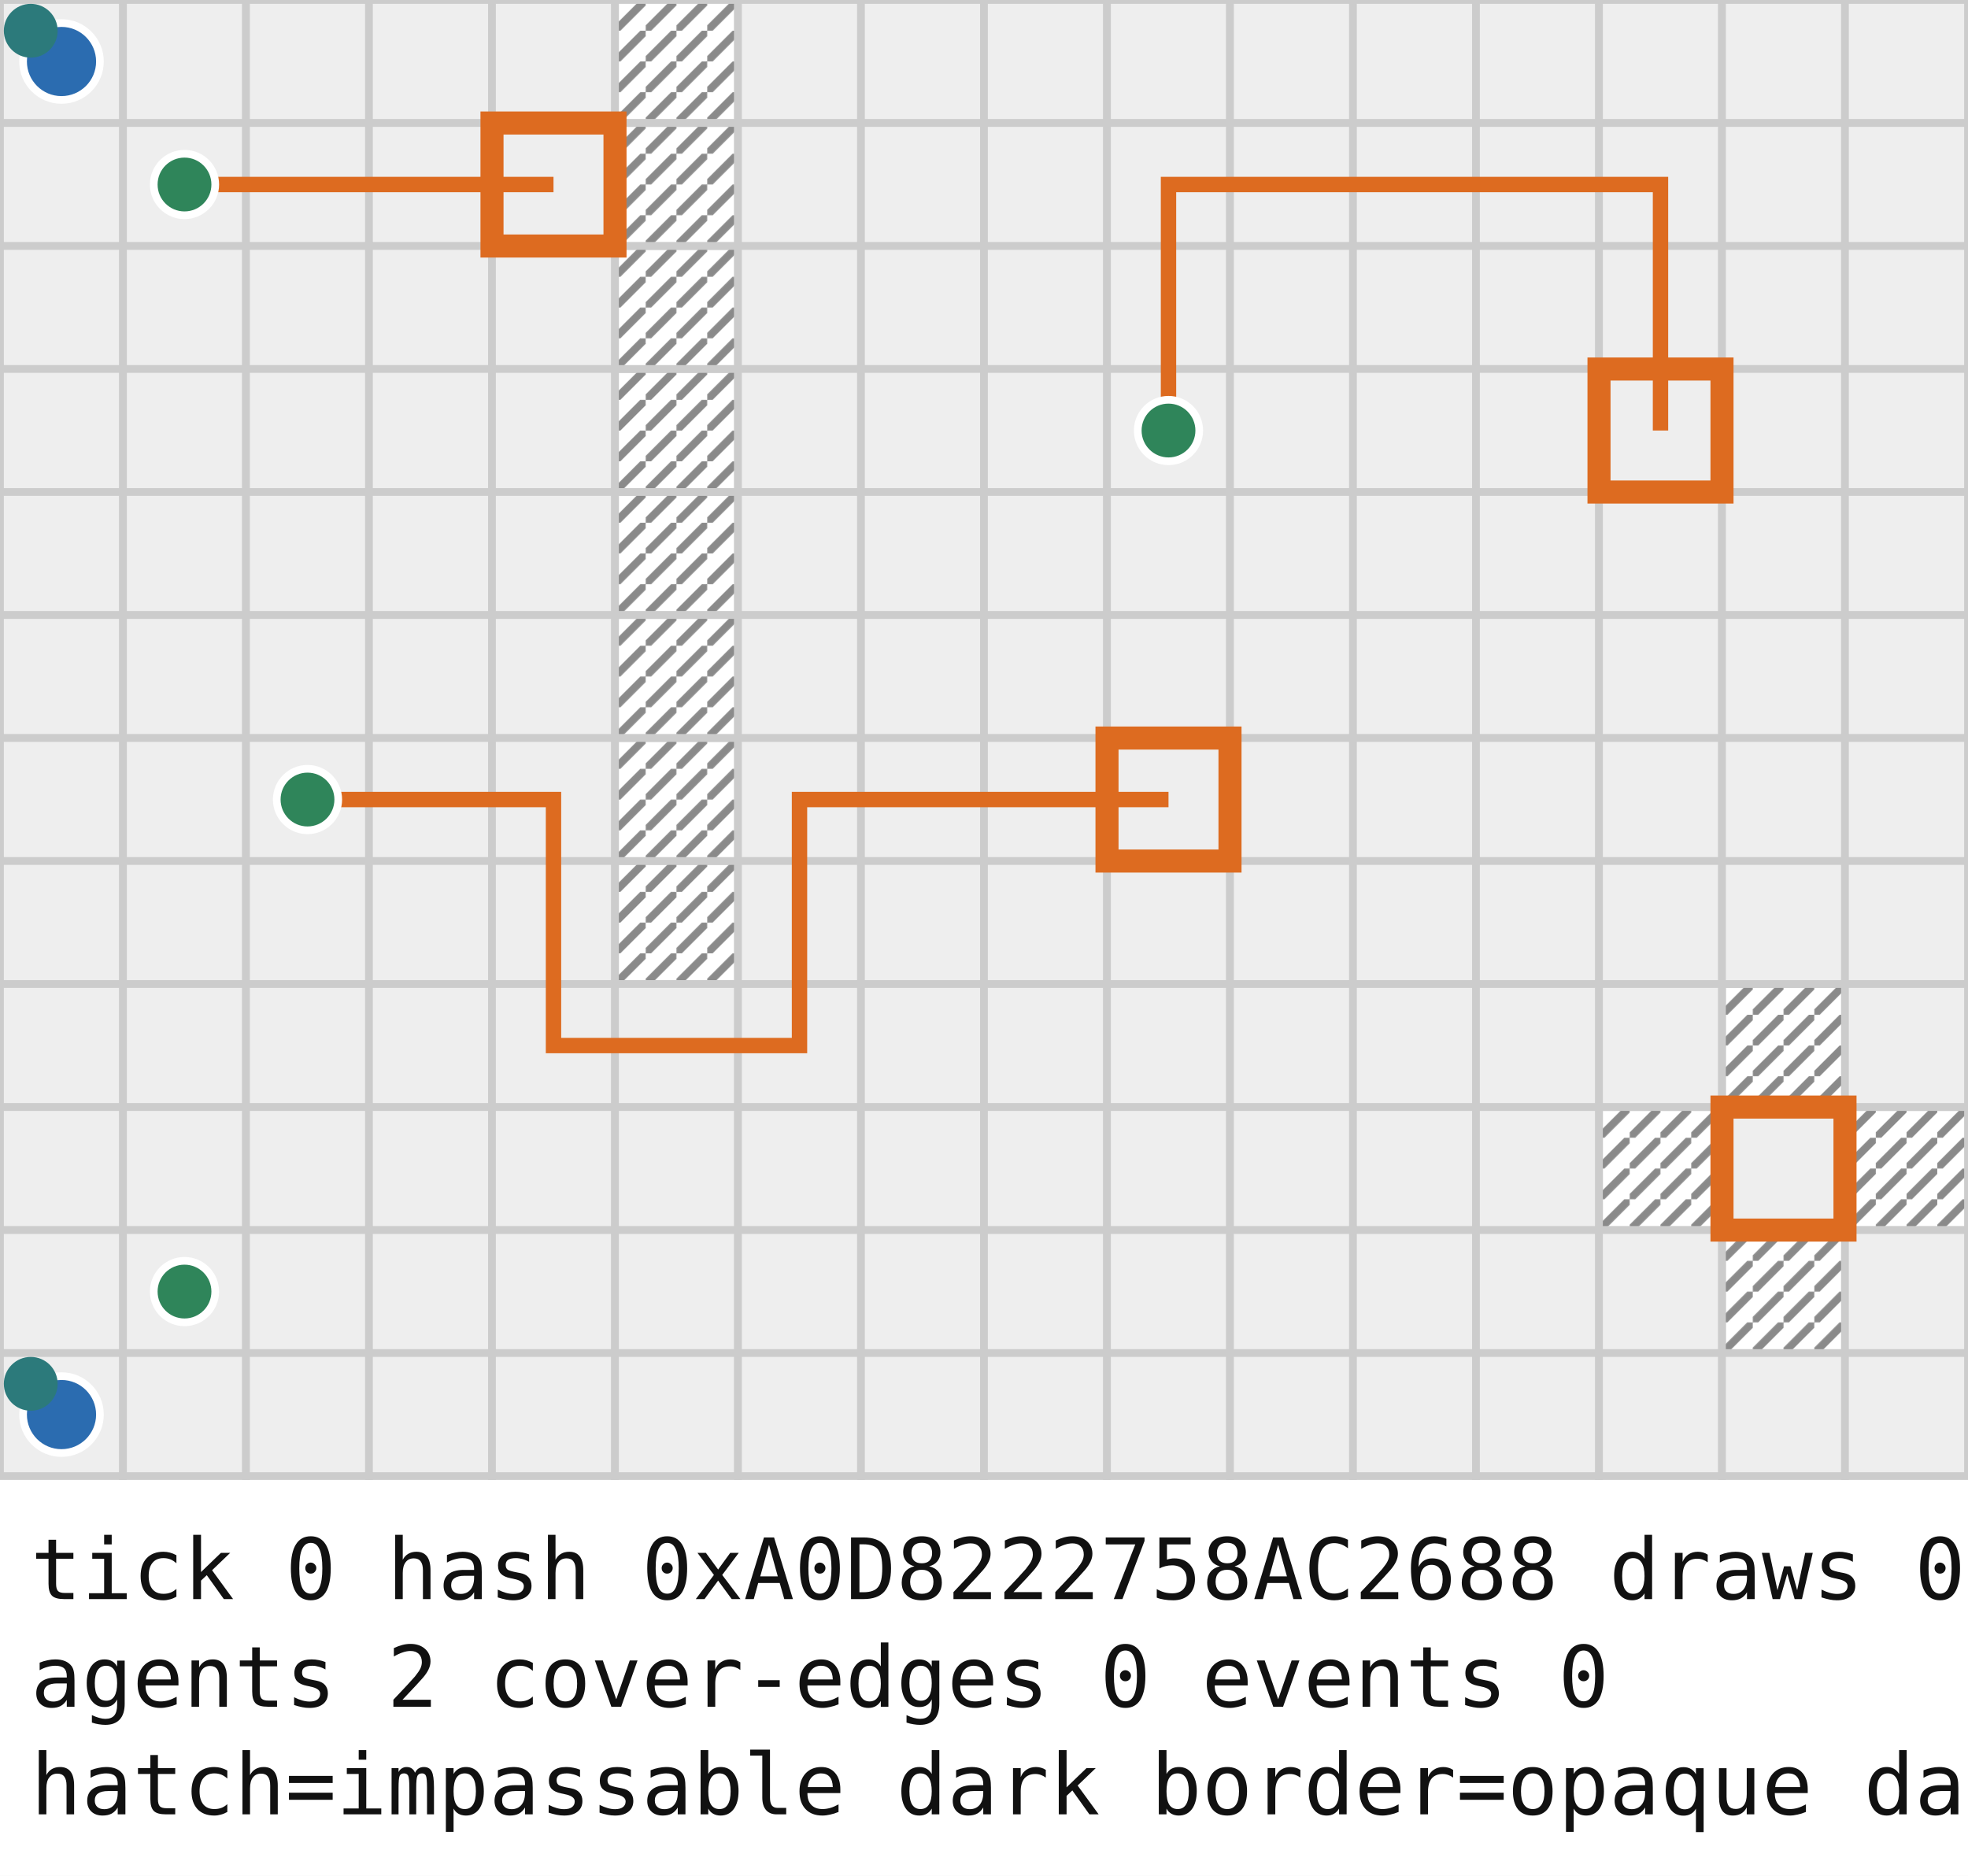
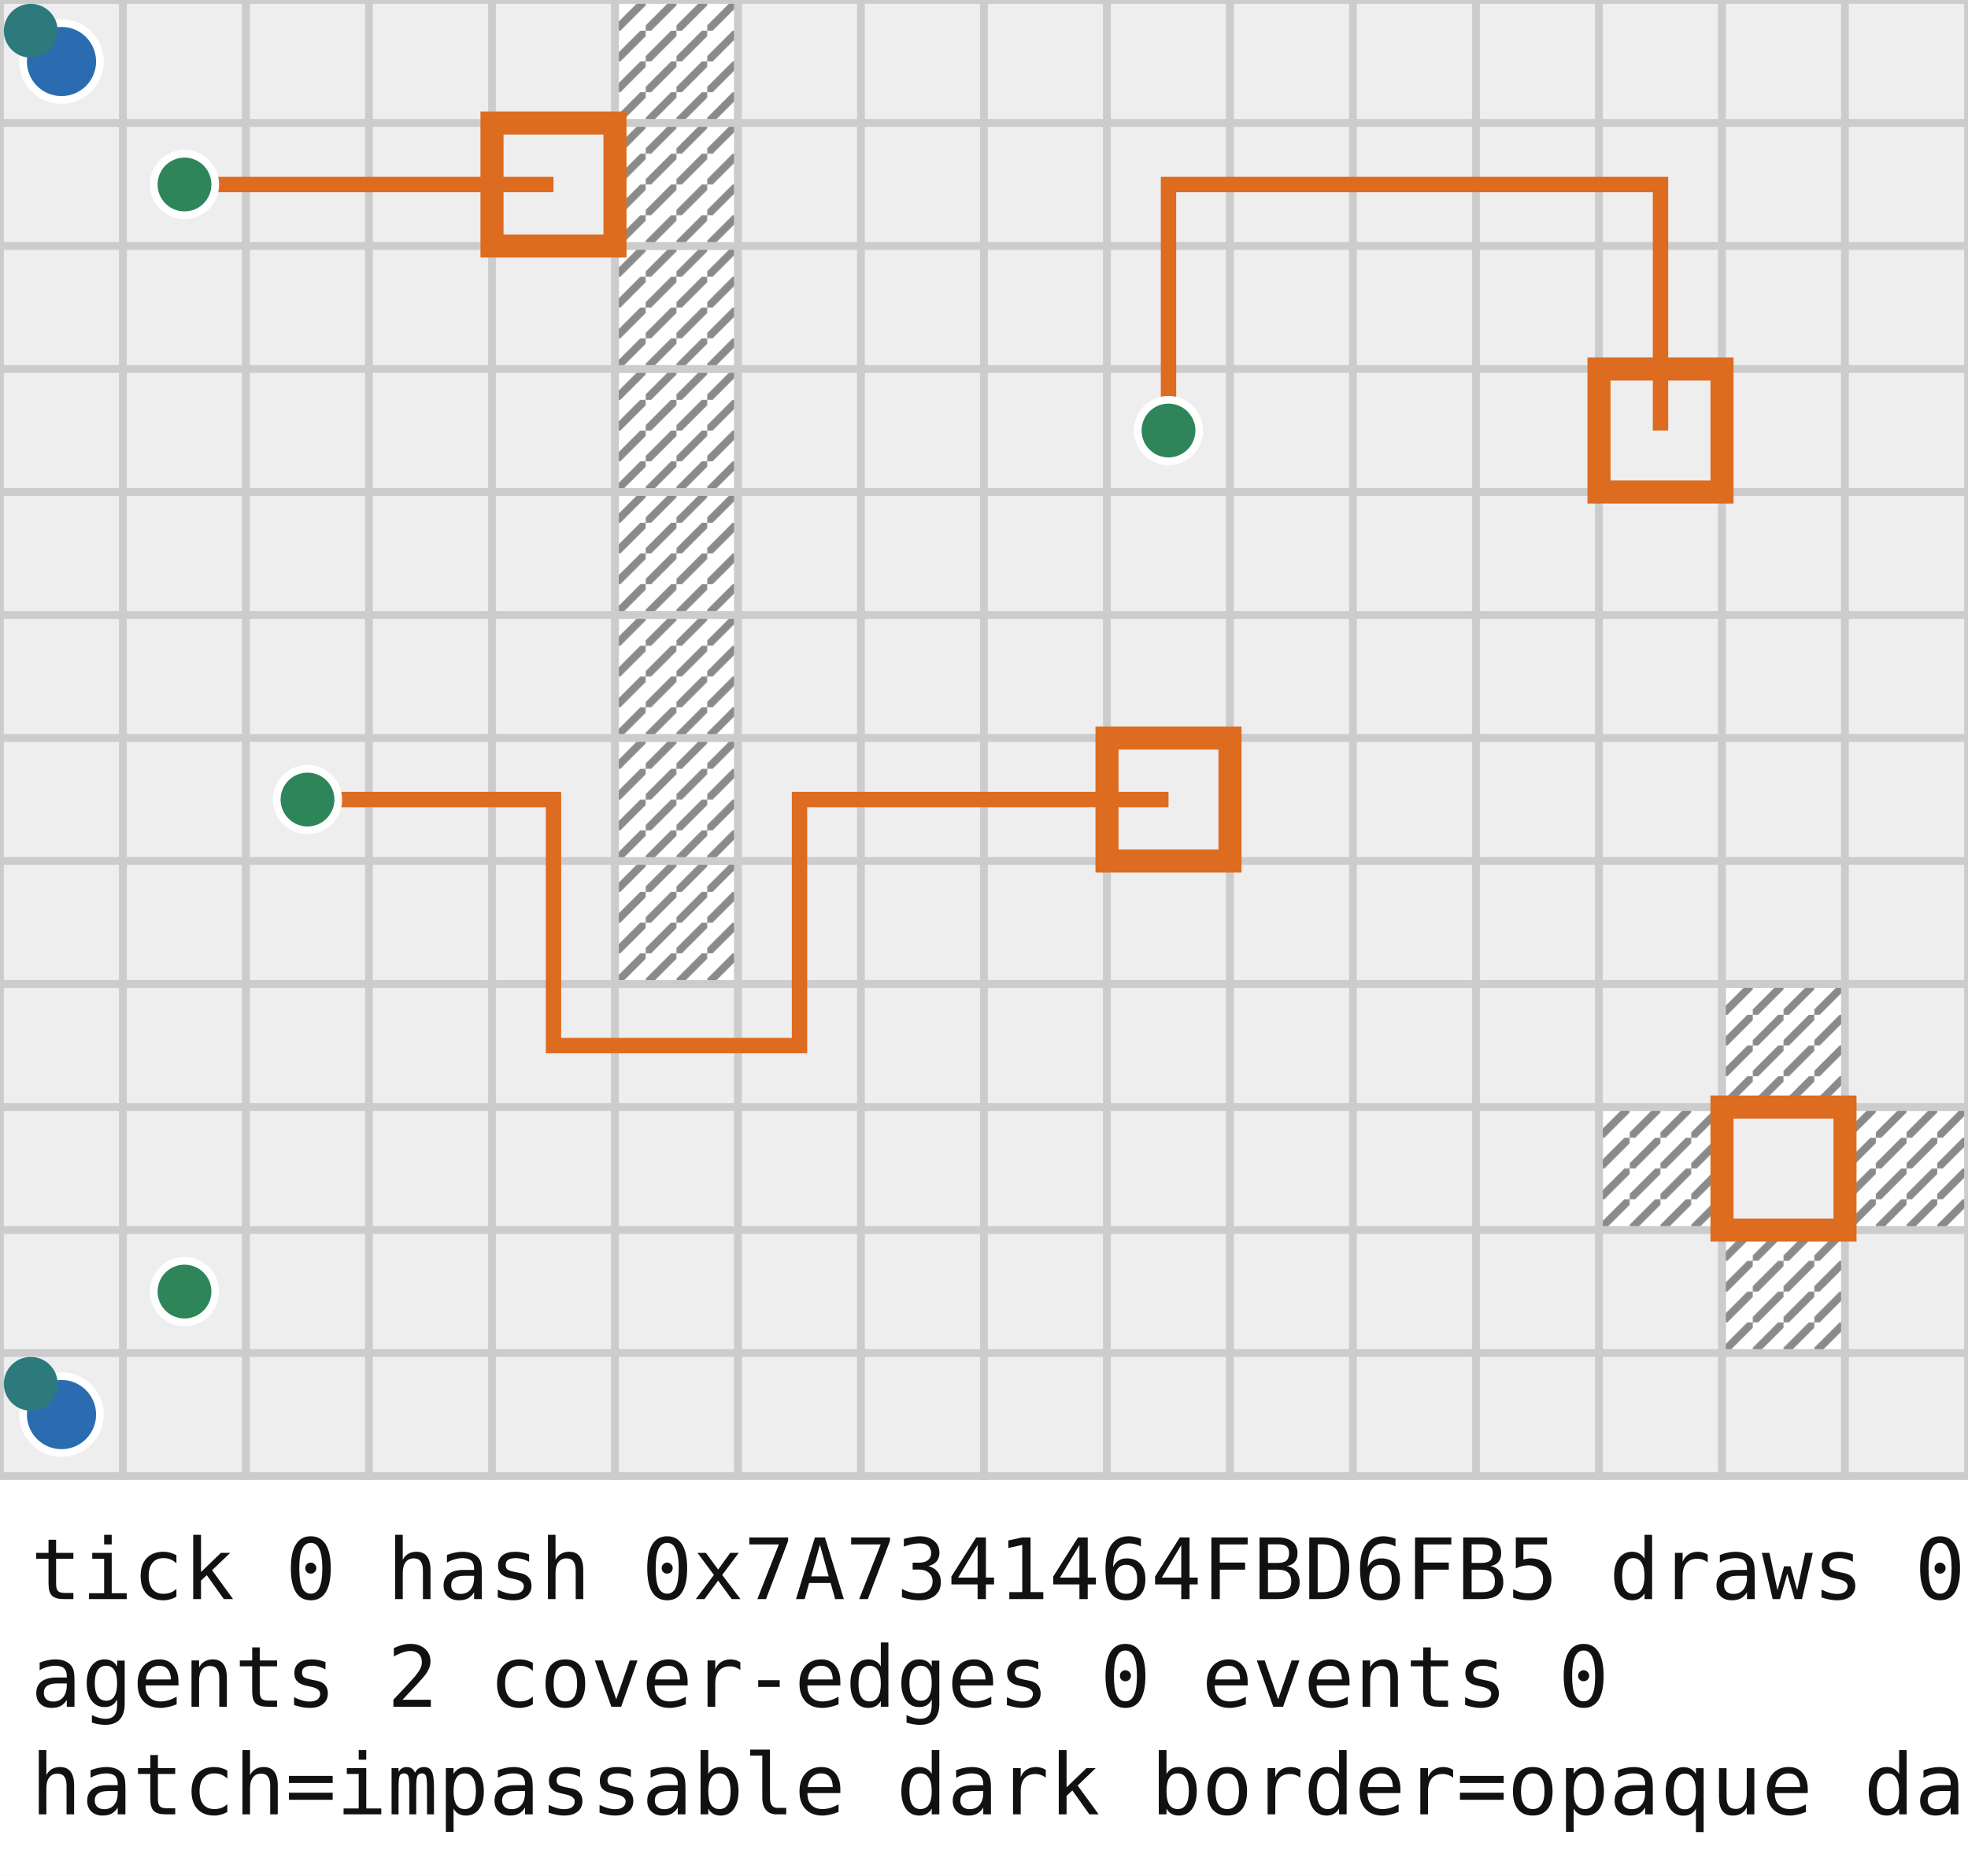
<svg xmlns="http://www.w3.org/2000/svg" width="256" height="244" viewBox="0 0 256 244">
  <defs>
    <pattern id="cw-hatch" width="4" height="4" patternUnits="userSpaceOnUse">
      <path d="M0,4 L4,0" stroke="#8a8a8a" stroke-width="1" />
    </pattern>
  </defs>
  <rect x="0" y="0" width="256" height="244" fill="#ffffff" />
  <rect x="0" y="0" width="16" height="16" fill="rgb(238,238,238)" stroke="#cccccc" stroke-width="1" />
  <rect x="16" y="0" width="16" height="16" fill="rgb(238,238,238)" stroke="#cccccc" stroke-width="1" />
  <rect x="32" y="0" width="16" height="16" fill="rgb(238,238,238)" stroke="#cccccc" stroke-width="1" />
  <rect x="48" y="0" width="16" height="16" fill="rgb(238,238,238)" stroke="#cccccc" stroke-width="1" />
  <rect x="64" y="0" width="16" height="16" fill="rgb(238,238,238)" stroke="#cccccc" stroke-width="1" />
  <rect x="80" y="0" width="16" height="16" fill="url(#cw-hatch)" stroke="#cccccc" stroke-width="1" />
  <rect x="96" y="0" width="16" height="16" fill="rgb(238,238,238)" stroke="#cccccc" stroke-width="1" />
  <rect x="112" y="0" width="16" height="16" fill="rgb(238,238,238)" stroke="#cccccc" stroke-width="1" />
  <rect x="128" y="0" width="16" height="16" fill="rgb(238,238,238)" stroke="#cccccc" stroke-width="1" />
  <rect x="144" y="0" width="16" height="16" fill="rgb(238,238,238)" stroke="#cccccc" stroke-width="1" />
  <rect x="160" y="0" width="16" height="16" fill="rgb(238,238,238)" stroke="#cccccc" stroke-width="1" />
  <rect x="176" y="0" width="16" height="16" fill="rgb(238,238,238)" stroke="#cccccc" stroke-width="1" />
  <rect x="192" y="0" width="16" height="16" fill="rgb(238,238,238)" stroke="#cccccc" stroke-width="1" />
  <rect x="208" y="0" width="16" height="16" fill="rgb(238,238,238)" stroke="#cccccc" stroke-width="1" />
  <rect x="224" y="0" width="16" height="16" fill="rgb(238,238,238)" stroke="#cccccc" stroke-width="1" />
  <rect x="240" y="0" width="16" height="16" fill="rgb(238,238,238)" stroke="#cccccc" stroke-width="1" />
  <rect x="0" y="16" width="16" height="16" fill="rgb(238,238,238)" stroke="#cccccc" stroke-width="1" />
  <rect x="16" y="16" width="16" height="16" fill="rgb(238,238,238)" stroke="#cccccc" stroke-width="1" />
  <rect x="32" y="16" width="16" height="16" fill="rgb(238,238,238)" stroke="#cccccc" stroke-width="1" />
  <rect x="48" y="16" width="16" height="16" fill="rgb(238,238,238)" stroke="#cccccc" stroke-width="1" />
  <rect x="64" y="16" width="16" height="16" fill="rgb(238,238,238)" stroke="#cccccc" stroke-width="1" />
  <rect x="80" y="16" width="16" height="16" fill="url(#cw-hatch)" stroke="#cccccc" stroke-width="1" />
  <rect x="96" y="16" width="16" height="16" fill="rgb(238,238,238)" stroke="#cccccc" stroke-width="1" />
  <rect x="112" y="16" width="16" height="16" fill="rgb(238,238,238)" stroke="#cccccc" stroke-width="1" />
  <rect x="128" y="16" width="16" height="16" fill="rgb(238,238,238)" stroke="#cccccc" stroke-width="1" />
  <rect x="144" y="16" width="16" height="16" fill="rgb(238,238,238)" stroke="#cccccc" stroke-width="1" />
  <rect x="160" y="16" width="16" height="16" fill="rgb(238,238,238)" stroke="#cccccc" stroke-width="1" />
  <rect x="176" y="16" width="16" height="16" fill="rgb(238,238,238)" stroke="#cccccc" stroke-width="1" />
  <rect x="192" y="16" width="16" height="16" fill="rgb(238,238,238)" stroke="#cccccc" stroke-width="1" />
  <rect x="208" y="16" width="16" height="16" fill="rgb(238,238,238)" stroke="#cccccc" stroke-width="1" />
  <rect x="224" y="16" width="16" height="16" fill="rgb(238,238,238)" stroke="#cccccc" stroke-width="1" />
  <rect x="240" y="16" width="16" height="16" fill="rgb(238,238,238)" stroke="#cccccc" stroke-width="1" />
  <rect x="0" y="32" width="16" height="16" fill="rgb(238,238,238)" stroke="#cccccc" stroke-width="1" />
  <rect x="16" y="32" width="16" height="16" fill="rgb(238,238,238)" stroke="#cccccc" stroke-width="1" />
  <rect x="32" y="32" width="16" height="16" fill="rgb(238,238,238)" stroke="#cccccc" stroke-width="1" />
  <rect x="48" y="32" width="16" height="16" fill="rgb(238,238,238)" stroke="#cccccc" stroke-width="1" />
  <rect x="64" y="32" width="16" height="16" fill="rgb(238,238,238)" stroke="#cccccc" stroke-width="1" />
  <rect x="80" y="32" width="16" height="16" fill="url(#cw-hatch)" stroke="#cccccc" stroke-width="1" />
  <rect x="96" y="32" width="16" height="16" fill="rgb(238,238,238)" stroke="#cccccc" stroke-width="1" />
  <rect x="112" y="32" width="16" height="16" fill="rgb(238,238,238)" stroke="#cccccc" stroke-width="1" />
  <rect x="128" y="32" width="16" height="16" fill="rgb(238,238,238)" stroke="#cccccc" stroke-width="1" />
  <rect x="144" y="32" width="16" height="16" fill="rgb(238,238,238)" stroke="#cccccc" stroke-width="1" />
  <rect x="160" y="32" width="16" height="16" fill="rgb(238,238,238)" stroke="#cccccc" stroke-width="1" />
  <rect x="176" y="32" width="16" height="16" fill="rgb(238,238,238)" stroke="#cccccc" stroke-width="1" />
  <rect x="192" y="32" width="16" height="16" fill="rgb(238,238,238)" stroke="#cccccc" stroke-width="1" />
  <rect x="208" y="32" width="16" height="16" fill="rgb(238,238,238)" stroke="#cccccc" stroke-width="1" />
  <rect x="224" y="32" width="16" height="16" fill="rgb(238,238,238)" stroke="#cccccc" stroke-width="1" />
  <rect x="240" y="32" width="16" height="16" fill="rgb(238,238,238)" stroke="#cccccc" stroke-width="1" />
  <rect x="0" y="48" width="16" height="16" fill="rgb(238,238,238)" stroke="#cccccc" stroke-width="1" />
  <rect x="16" y="48" width="16" height="16" fill="rgb(238,238,238)" stroke="#cccccc" stroke-width="1" />
  <rect x="32" y="48" width="16" height="16" fill="rgb(238,238,238)" stroke="#cccccc" stroke-width="1" />
  <rect x="48" y="48" width="16" height="16" fill="rgb(238,238,238)" stroke="#cccccc" stroke-width="1" />
  <rect x="64" y="48" width="16" height="16" fill="rgb(238,238,238)" stroke="#cccccc" stroke-width="1" />
  <rect x="80" y="48" width="16" height="16" fill="url(#cw-hatch)" stroke="#cccccc" stroke-width="1" />
  <rect x="96" y="48" width="16" height="16" fill="rgb(238,238,238)" stroke="#cccccc" stroke-width="1" />
  <rect x="112" y="48" width="16" height="16" fill="rgb(238,238,238)" stroke="#cccccc" stroke-width="1" />
  <rect x="128" y="48" width="16" height="16" fill="rgb(238,238,238)" stroke="#cccccc" stroke-width="1" />
  <rect x="144" y="48" width="16" height="16" fill="rgb(238,238,238)" stroke="#cccccc" stroke-width="1" />
  <rect x="160" y="48" width="16" height="16" fill="rgb(238,238,238)" stroke="#cccccc" stroke-width="1" />
  <rect x="176" y="48" width="16" height="16" fill="rgb(238,238,238)" stroke="#cccccc" stroke-width="1" />
  <rect x="192" y="48" width="16" height="16" fill="rgb(238,238,238)" stroke="#cccccc" stroke-width="1" />
  <rect x="208" y="48" width="16" height="16" fill="rgb(238,238,238)" stroke="#cccccc" stroke-width="1" />
  <rect x="224" y="48" width="16" height="16" fill="rgb(238,238,238)" stroke="#cccccc" stroke-width="1" />
  <rect x="240" y="48" width="16" height="16" fill="rgb(238,238,238)" stroke="#cccccc" stroke-width="1" />
  <rect x="0" y="64" width="16" height="16" fill="rgb(238,238,238)" stroke="#cccccc" stroke-width="1" />
  <rect x="16" y="64" width="16" height="16" fill="rgb(238,238,238)" stroke="#cccccc" stroke-width="1" />
  <rect x="32" y="64" width="16" height="16" fill="rgb(238,238,238)" stroke="#cccccc" stroke-width="1" />
  <rect x="48" y="64" width="16" height="16" fill="rgb(238,238,238)" stroke="#cccccc" stroke-width="1" />
  <rect x="64" y="64" width="16" height="16" fill="rgb(238,238,238)" stroke="#cccccc" stroke-width="1" />
  <rect x="80" y="64" width="16" height="16" fill="url(#cw-hatch)" stroke="#cccccc" stroke-width="1" />
  <rect x="96" y="64" width="16" height="16" fill="rgb(238,238,238)" stroke="#cccccc" stroke-width="1" />
  <rect x="112" y="64" width="16" height="16" fill="rgb(238,238,238)" stroke="#cccccc" stroke-width="1" />
  <rect x="128" y="64" width="16" height="16" fill="rgb(238,238,238)" stroke="#cccccc" stroke-width="1" />
  <rect x="144" y="64" width="16" height="16" fill="rgb(238,238,238)" stroke="#cccccc" stroke-width="1" />
  <rect x="160" y="64" width="16" height="16" fill="rgb(238,238,238)" stroke="#cccccc" stroke-width="1" />
  <rect x="176" y="64" width="16" height="16" fill="rgb(238,238,238)" stroke="#cccccc" stroke-width="1" />
  <rect x="192" y="64" width="16" height="16" fill="rgb(238,238,238)" stroke="#cccccc" stroke-width="1" />
  <rect x="208" y="64" width="16" height="16" fill="rgb(238,238,238)" stroke="#cccccc" stroke-width="1" />
  <rect x="224" y="64" width="16" height="16" fill="rgb(238,238,238)" stroke="#cccccc" stroke-width="1" />
  <rect x="240" y="64" width="16" height="16" fill="rgb(238,238,238)" stroke="#cccccc" stroke-width="1" />
  <rect x="0" y="80" width="16" height="16" fill="rgb(238,238,238)" stroke="#cccccc" stroke-width="1" />
  <rect x="16" y="80" width="16" height="16" fill="rgb(238,238,238)" stroke="#cccccc" stroke-width="1" />
  <rect x="32" y="80" width="16" height="16" fill="rgb(238,238,238)" stroke="#cccccc" stroke-width="1" />
  <rect x="48" y="80" width="16" height="16" fill="rgb(238,238,238)" stroke="#cccccc" stroke-width="1" />
  <rect x="64" y="80" width="16" height="16" fill="rgb(238,238,238)" stroke="#cccccc" stroke-width="1" />
  <rect x="80" y="80" width="16" height="16" fill="url(#cw-hatch)" stroke="#cccccc" stroke-width="1" />
  <rect x="96" y="80" width="16" height="16" fill="rgb(238,238,238)" stroke="#cccccc" stroke-width="1" />
  <rect x="112" y="80" width="16" height="16" fill="rgb(238,238,238)" stroke="#cccccc" stroke-width="1" />
  <rect x="128" y="80" width="16" height="16" fill="rgb(238,238,238)" stroke="#cccccc" stroke-width="1" />
  <rect x="144" y="80" width="16" height="16" fill="rgb(238,238,238)" stroke="#cccccc" stroke-width="1" />
  <rect x="160" y="80" width="16" height="16" fill="rgb(238,238,238)" stroke="#cccccc" stroke-width="1" />
  <rect x="176" y="80" width="16" height="16" fill="rgb(238,238,238)" stroke="#cccccc" stroke-width="1" />
  <rect x="192" y="80" width="16" height="16" fill="rgb(238,238,238)" stroke="#cccccc" stroke-width="1" />
  <rect x="208" y="80" width="16" height="16" fill="rgb(238,238,238)" stroke="#cccccc" stroke-width="1" />
  <rect x="224" y="80" width="16" height="16" fill="rgb(238,238,238)" stroke="#cccccc" stroke-width="1" />
  <rect x="240" y="80" width="16" height="16" fill="rgb(238,238,238)" stroke="#cccccc" stroke-width="1" />
  <rect x="0" y="96" width="16" height="16" fill="rgb(238,238,238)" stroke="#cccccc" stroke-width="1" />
  <rect x="16" y="96" width="16" height="16" fill="rgb(238,238,238)" stroke="#cccccc" stroke-width="1" />
  <rect x="32" y="96" width="16" height="16" fill="rgb(238,238,238)" stroke="#cccccc" stroke-width="1" />
  <rect x="48" y="96" width="16" height="16" fill="rgb(238,238,238)" stroke="#cccccc" stroke-width="1" />
  <rect x="64" y="96" width="16" height="16" fill="rgb(238,238,238)" stroke="#cccccc" stroke-width="1" />
  <rect x="80" y="96" width="16" height="16" fill="url(#cw-hatch)" stroke="#cccccc" stroke-width="1" />
  <rect x="96" y="96" width="16" height="16" fill="rgb(238,238,238)" stroke="#cccccc" stroke-width="1" />
  <rect x="112" y="96" width="16" height="16" fill="rgb(238,238,238)" stroke="#cccccc" stroke-width="1" />
  <rect x="128" y="96" width="16" height="16" fill="rgb(238,238,238)" stroke="#cccccc" stroke-width="1" />
  <rect x="144" y="96" width="16" height="16" fill="rgb(238,238,238)" stroke="#cccccc" stroke-width="1" />
  <rect x="160" y="96" width="16" height="16" fill="rgb(238,238,238)" stroke="#cccccc" stroke-width="1" />
  <rect x="176" y="96" width="16" height="16" fill="rgb(238,238,238)" stroke="#cccccc" stroke-width="1" />
  <rect x="192" y="96" width="16" height="16" fill="rgb(238,238,238)" stroke="#cccccc" stroke-width="1" />
  <rect x="208" y="96" width="16" height="16" fill="rgb(238,238,238)" stroke="#cccccc" stroke-width="1" />
  <rect x="224" y="96" width="16" height="16" fill="rgb(238,238,238)" stroke="#cccccc" stroke-width="1" />
  <rect x="240" y="96" width="16" height="16" fill="rgb(238,238,238)" stroke="#cccccc" stroke-width="1" />
  <rect x="0" y="112" width="16" height="16" fill="rgb(238,238,238)" stroke="#cccccc" stroke-width="1" />
  <rect x="16" y="112" width="16" height="16" fill="rgb(238,238,238)" stroke="#cccccc" stroke-width="1" />
  <rect x="32" y="112" width="16" height="16" fill="rgb(238,238,238)" stroke="#cccccc" stroke-width="1" />
  <rect x="48" y="112" width="16" height="16" fill="rgb(238,238,238)" stroke="#cccccc" stroke-width="1" />
  <rect x="64" y="112" width="16" height="16" fill="rgb(238,238,238)" stroke="#cccccc" stroke-width="1" />
  <rect x="80" y="112" width="16" height="16" fill="url(#cw-hatch)" stroke="#cccccc" stroke-width="1" />
  <rect x="96" y="112" width="16" height="16" fill="rgb(238,238,238)" stroke="#cccccc" stroke-width="1" />
  <rect x="112" y="112" width="16" height="16" fill="rgb(238,238,238)" stroke="#cccccc" stroke-width="1" />
  <rect x="128" y="112" width="16" height="16" fill="rgb(238,238,238)" stroke="#cccccc" stroke-width="1" />
  <rect x="144" y="112" width="16" height="16" fill="rgb(238,238,238)" stroke="#cccccc" stroke-width="1" />
  <rect x="160" y="112" width="16" height="16" fill="rgb(238,238,238)" stroke="#cccccc" stroke-width="1" />
  <rect x="176" y="112" width="16" height="16" fill="rgb(238,238,238)" stroke="#cccccc" stroke-width="1" />
  <rect x="192" y="112" width="16" height="16" fill="rgb(238,238,238)" stroke="#cccccc" stroke-width="1" />
  <rect x="208" y="112" width="16" height="16" fill="rgb(238,238,238)" stroke="#cccccc" stroke-width="1" />
  <rect x="224" y="112" width="16" height="16" fill="rgb(238,238,238)" stroke="#cccccc" stroke-width="1" />
  <rect x="240" y="112" width="16" height="16" fill="rgb(238,238,238)" stroke="#cccccc" stroke-width="1" />
  <rect x="0" y="128" width="16" height="16" fill="rgb(238,238,238)" stroke="#cccccc" stroke-width="1" />
  <rect x="16" y="128" width="16" height="16" fill="rgb(238,238,238)" stroke="#cccccc" stroke-width="1" />
  <rect x="32" y="128" width="16" height="16" fill="rgb(238,238,238)" stroke="#cccccc" stroke-width="1" />
  <rect x="48" y="128" width="16" height="16" fill="rgb(238,238,238)" stroke="#cccccc" stroke-width="1" />
  <rect x="64" y="128" width="16" height="16" fill="rgb(238,238,238)" stroke="#cccccc" stroke-width="1" />
  <rect x="80" y="128" width="16" height="16" fill="rgb(238,238,238)" stroke="#cccccc" stroke-width="1" />
  <rect x="96" y="128" width="16" height="16" fill="rgb(238,238,238)" stroke="#cccccc" stroke-width="1" />
  <rect x="112" y="128" width="16" height="16" fill="rgb(238,238,238)" stroke="#cccccc" stroke-width="1" />
  <rect x="128" y="128" width="16" height="16" fill="rgb(238,238,238)" stroke="#cccccc" stroke-width="1" />
  <rect x="144" y="128" width="16" height="16" fill="rgb(238,238,238)" stroke="#cccccc" stroke-width="1" />
  <rect x="160" y="128" width="16" height="16" fill="rgb(238,238,238)" stroke="#cccccc" stroke-width="1" />
  <rect x="176" y="128" width="16" height="16" fill="rgb(238,238,238)" stroke="#cccccc" stroke-width="1" />
  <rect x="192" y="128" width="16" height="16" fill="rgb(238,238,238)" stroke="#cccccc" stroke-width="1" />
  <rect x="208" y="128" width="16" height="16" fill="rgb(238,238,238)" stroke="#cccccc" stroke-width="1" />
  <rect x="224" y="128" width="16" height="16" fill="url(#cw-hatch)" stroke="#cccccc" stroke-width="1" />
  <rect x="240" y="128" width="16" height="16" fill="rgb(238,238,238)" stroke="#cccccc" stroke-width="1" />
  <rect x="0" y="144" width="16" height="16" fill="rgb(238,238,238)" stroke="#cccccc" stroke-width="1" />
  <rect x="16" y="144" width="16" height="16" fill="rgb(238,238,238)" stroke="#cccccc" stroke-width="1" />
  <rect x="32" y="144" width="16" height="16" fill="rgb(238,238,238)" stroke="#cccccc" stroke-width="1" />
  <rect x="48" y="144" width="16" height="16" fill="rgb(238,238,238)" stroke="#cccccc" stroke-width="1" />
  <rect x="64" y="144" width="16" height="16" fill="rgb(238,238,238)" stroke="#cccccc" stroke-width="1" />
  <rect x="80" y="144" width="16" height="16" fill="rgb(238,238,238)" stroke="#cccccc" stroke-width="1" />
  <rect x="96" y="144" width="16" height="16" fill="rgb(238,238,238)" stroke="#cccccc" stroke-width="1" />
  <rect x="112" y="144" width="16" height="16" fill="rgb(238,238,238)" stroke="#cccccc" stroke-width="1" />
  <rect x="128" y="144" width="16" height="16" fill="rgb(238,238,238)" stroke="#cccccc" stroke-width="1" />
  <rect x="144" y="144" width="16" height="16" fill="rgb(238,238,238)" stroke="#cccccc" stroke-width="1" />
  <rect x="160" y="144" width="16" height="16" fill="rgb(238,238,238)" stroke="#cccccc" stroke-width="1" />
  <rect x="176" y="144" width="16" height="16" fill="rgb(238,238,238)" stroke="#cccccc" stroke-width="1" />
  <rect x="192" y="144" width="16" height="16" fill="rgb(238,238,238)" stroke="#cccccc" stroke-width="1" />
  <rect x="208" y="144" width="16" height="16" fill="url(#cw-hatch)" stroke="#cccccc" stroke-width="1" />
  <rect x="224" y="144" width="16" height="16" fill="rgb(238,238,238)" stroke="#cccccc" stroke-width="1" />
  <rect x="240" y="144" width="16" height="16" fill="url(#cw-hatch)" stroke="#cccccc" stroke-width="1" />
  <rect x="0" y="160" width="16" height="16" fill="rgb(238,238,238)" stroke="#cccccc" stroke-width="1" />
  <rect x="16" y="160" width="16" height="16" fill="rgb(238,238,238)" stroke="#cccccc" stroke-width="1" />
  <rect x="32" y="160" width="16" height="16" fill="rgb(238,238,238)" stroke="#cccccc" stroke-width="1" />
  <rect x="48" y="160" width="16" height="16" fill="rgb(238,238,238)" stroke="#cccccc" stroke-width="1" />
  <rect x="64" y="160" width="16" height="16" fill="rgb(238,238,238)" stroke="#cccccc" stroke-width="1" />
  <rect x="80" y="160" width="16" height="16" fill="rgb(238,238,238)" stroke="#cccccc" stroke-width="1" />
  <rect x="96" y="160" width="16" height="16" fill="rgb(238,238,238)" stroke="#cccccc" stroke-width="1" />
  <rect x="112" y="160" width="16" height="16" fill="rgb(238,238,238)" stroke="#cccccc" stroke-width="1" />
  <rect x="128" y="160" width="16" height="16" fill="rgb(238,238,238)" stroke="#cccccc" stroke-width="1" />
  <rect x="144" y="160" width="16" height="16" fill="rgb(238,238,238)" stroke="#cccccc" stroke-width="1" />
  <rect x="160" y="160" width="16" height="16" fill="rgb(238,238,238)" stroke="#cccccc" stroke-width="1" />
  <rect x="176" y="160" width="16" height="16" fill="rgb(238,238,238)" stroke="#cccccc" stroke-width="1" />
  <rect x="192" y="160" width="16" height="16" fill="rgb(238,238,238)" stroke="#cccccc" stroke-width="1" />
  <rect x="208" y="160" width="16" height="16" fill="rgb(238,238,238)" stroke="#cccccc" stroke-width="1" />
  <rect x="224" y="160" width="16" height="16" fill="url(#cw-hatch)" stroke="#cccccc" stroke-width="1" />
  <rect x="240" y="160" width="16" height="16" fill="rgb(238,238,238)" stroke="#cccccc" stroke-width="1" />
  <rect x="0" y="176" width="16" height="16" fill="rgb(238,238,238)" stroke="#cccccc" stroke-width="1" />
  <rect x="16" y="176" width="16" height="16" fill="rgb(238,238,238)" stroke="#cccccc" stroke-width="1" />
  <rect x="32" y="176" width="16" height="16" fill="rgb(238,238,238)" stroke="#cccccc" stroke-width="1" />
  <rect x="48" y="176" width="16" height="16" fill="rgb(238,238,238)" stroke="#cccccc" stroke-width="1" />
  <rect x="64" y="176" width="16" height="16" fill="rgb(238,238,238)" stroke="#cccccc" stroke-width="1" />
  <rect x="80" y="176" width="16" height="16" fill="rgb(238,238,238)" stroke="#cccccc" stroke-width="1" />
  <rect x="96" y="176" width="16" height="16" fill="rgb(238,238,238)" stroke="#cccccc" stroke-width="1" />
  <rect x="112" y="176" width="16" height="16" fill="rgb(238,238,238)" stroke="#cccccc" stroke-width="1" />
  <rect x="128" y="176" width="16" height="16" fill="rgb(238,238,238)" stroke="#cccccc" stroke-width="1" />
  <rect x="144" y="176" width="16" height="16" fill="rgb(238,238,238)" stroke="#cccccc" stroke-width="1" />
  <rect x="160" y="176" width="16" height="16" fill="rgb(238,238,238)" stroke="#cccccc" stroke-width="1" />
  <rect x="176" y="176" width="16" height="16" fill="rgb(238,238,238)" stroke="#cccccc" stroke-width="1" />
  <rect x="192" y="176" width="16" height="16" fill="rgb(238,238,238)" stroke="#cccccc" stroke-width="1" />
  <rect x="208" y="176" width="16" height="16" fill="rgb(238,238,238)" stroke="#cccccc" stroke-width="1" />
  <rect x="224" y="176" width="16" height="16" fill="rgb(238,238,238)" stroke="#cccccc" stroke-width="1" />
  <rect x="240" y="176" width="16" height="16" fill="rgb(238,238,238)" stroke="#cccccc" stroke-width="1" />
  <circle cx="8" cy="8" r="5" fill="#2b6cb0" stroke="#ffffff" stroke-width="1" />
  <circle cx="8" cy="184" r="5" fill="#2b6cb0" stroke="#ffffff" stroke-width="1" />
  <circle cx="4" cy="4" r="3" fill="#2c7a7b" stroke="#2c7a7b" stroke-width="1" />
  <circle cx="4" cy="180" r="3" fill="#2c7a7b" stroke="#2c7a7b" stroke-width="1" />
  <polyline points="24,24 40,24 56,24 72,24" fill="none" stroke="#dd6b20" stroke-width="2" />
  <circle cx="24" cy="24" r="4" fill="#2f855a" stroke="#ffffff" stroke-width="1" />
  <rect x="64" y="16" width="16" height="16" fill="none" stroke="#dd6b20" stroke-width="3" />
  <polyline points="40,104 56,104 72,104 72,120 72,136 88,136 104,136 104,120 104,104 120,104 136,104 152,104" fill="none" stroke="#dd6b20" stroke-width="2" />
  <circle cx="40" cy="104" r="4" fill="#2f855a" stroke="#ffffff" stroke-width="1" />
  <rect x="144" y="96" width="16" height="16" fill="none" stroke="#dd6b20" stroke-width="3" />
  <polyline points="152,56 152,40 152,24 168,24 184,24 200,24 216,24 216,40 216,56" fill="none" stroke="#dd6b20" stroke-width="2" />
  <circle cx="152" cy="56" r="4" fill="#2f855a" stroke="#ffffff" stroke-width="1" />
  <rect x="208" y="48" width="16" height="16" fill="none" stroke="#dd6b20" stroke-width="3" />
  <circle cx="24" cy="168" r="4" fill="#2f855a" stroke="#ffffff" stroke-width="1" />
  <rect x="224" y="144" width="16" height="16" fill="none" stroke="#dd6b20" stroke-width="3" />
-   <text x="4" y="208" font-family="monospace" font-size="11" fill="#111111">tick 0  hash 0xA0D8222758AC2688  draws 0</text>
+   <text x="4" y="208" font-family="monospace" font-size="11" fill="#111111">tick 0  hash 0x7A7341464FBD6FB5  draws 0</text>
  <text x="4" y="222" font-family="monospace" font-size="11" fill="#111111">agents 2  cover-edges 0  events 0</text>
  <text x="4" y="236" font-family="monospace" font-size="11" fill="#111111">hatch=impassable  dark border=opaque  darker fill=higher elevation  triangle=cover  circle=agent</text>
</svg>
